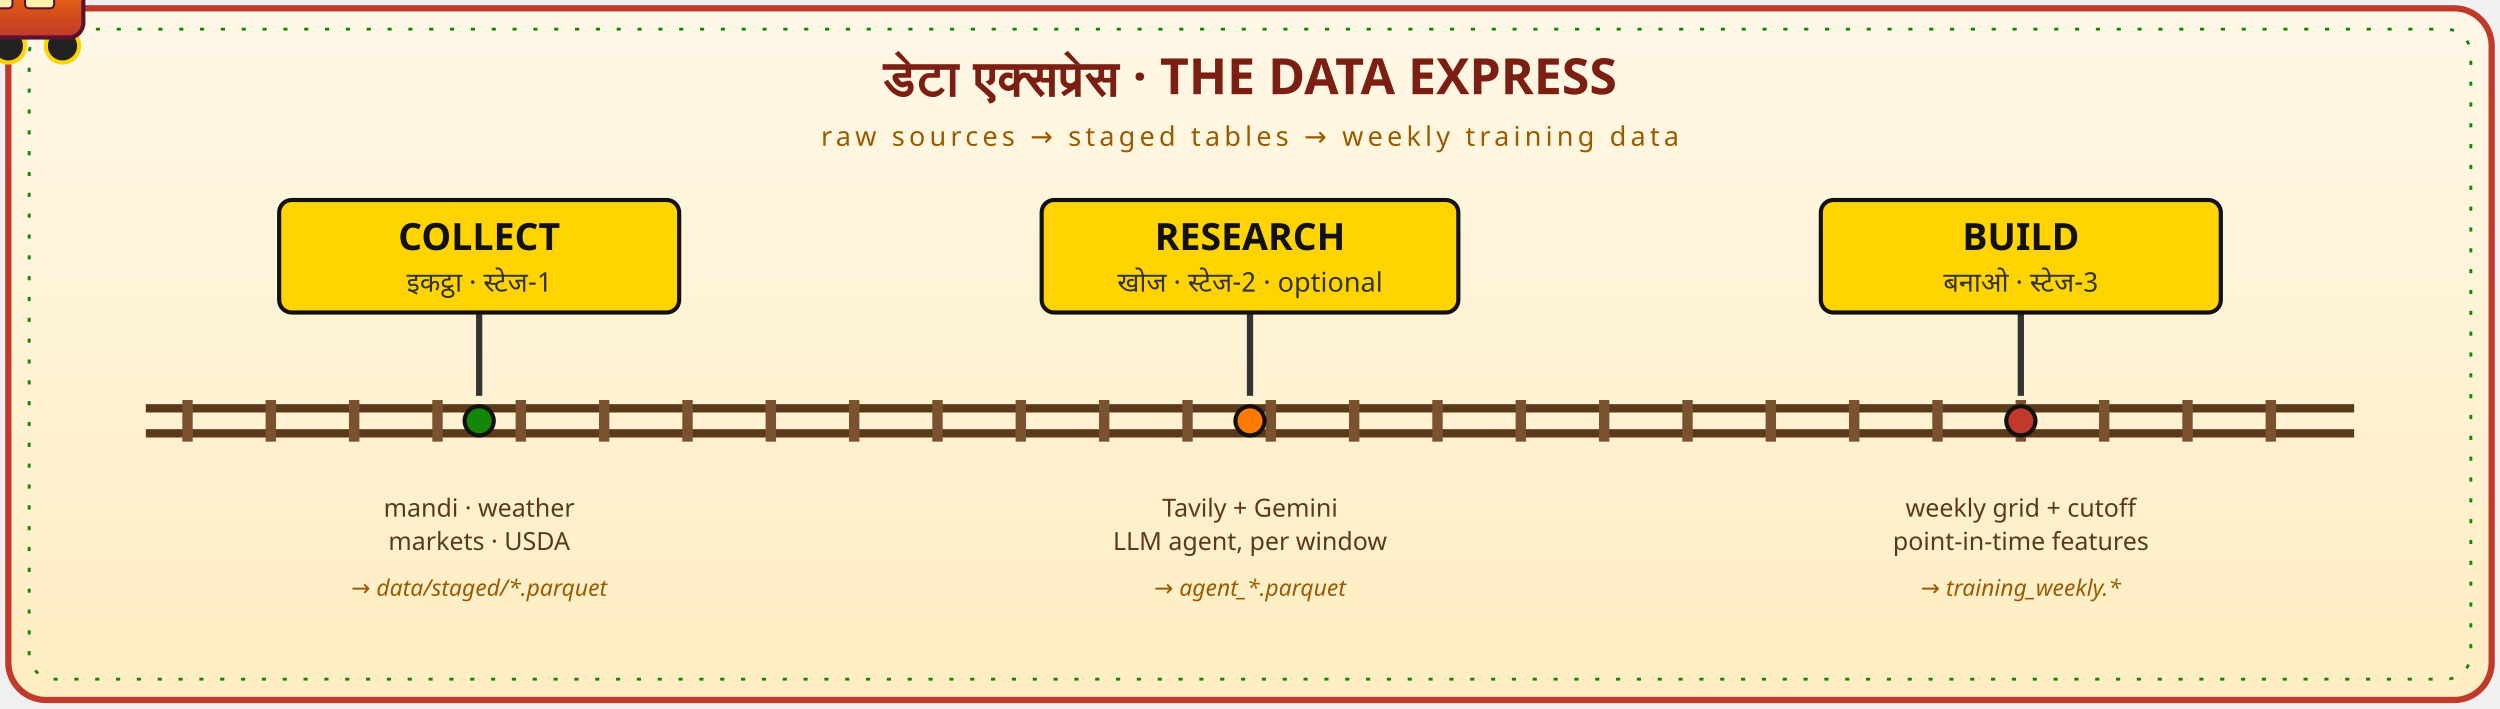
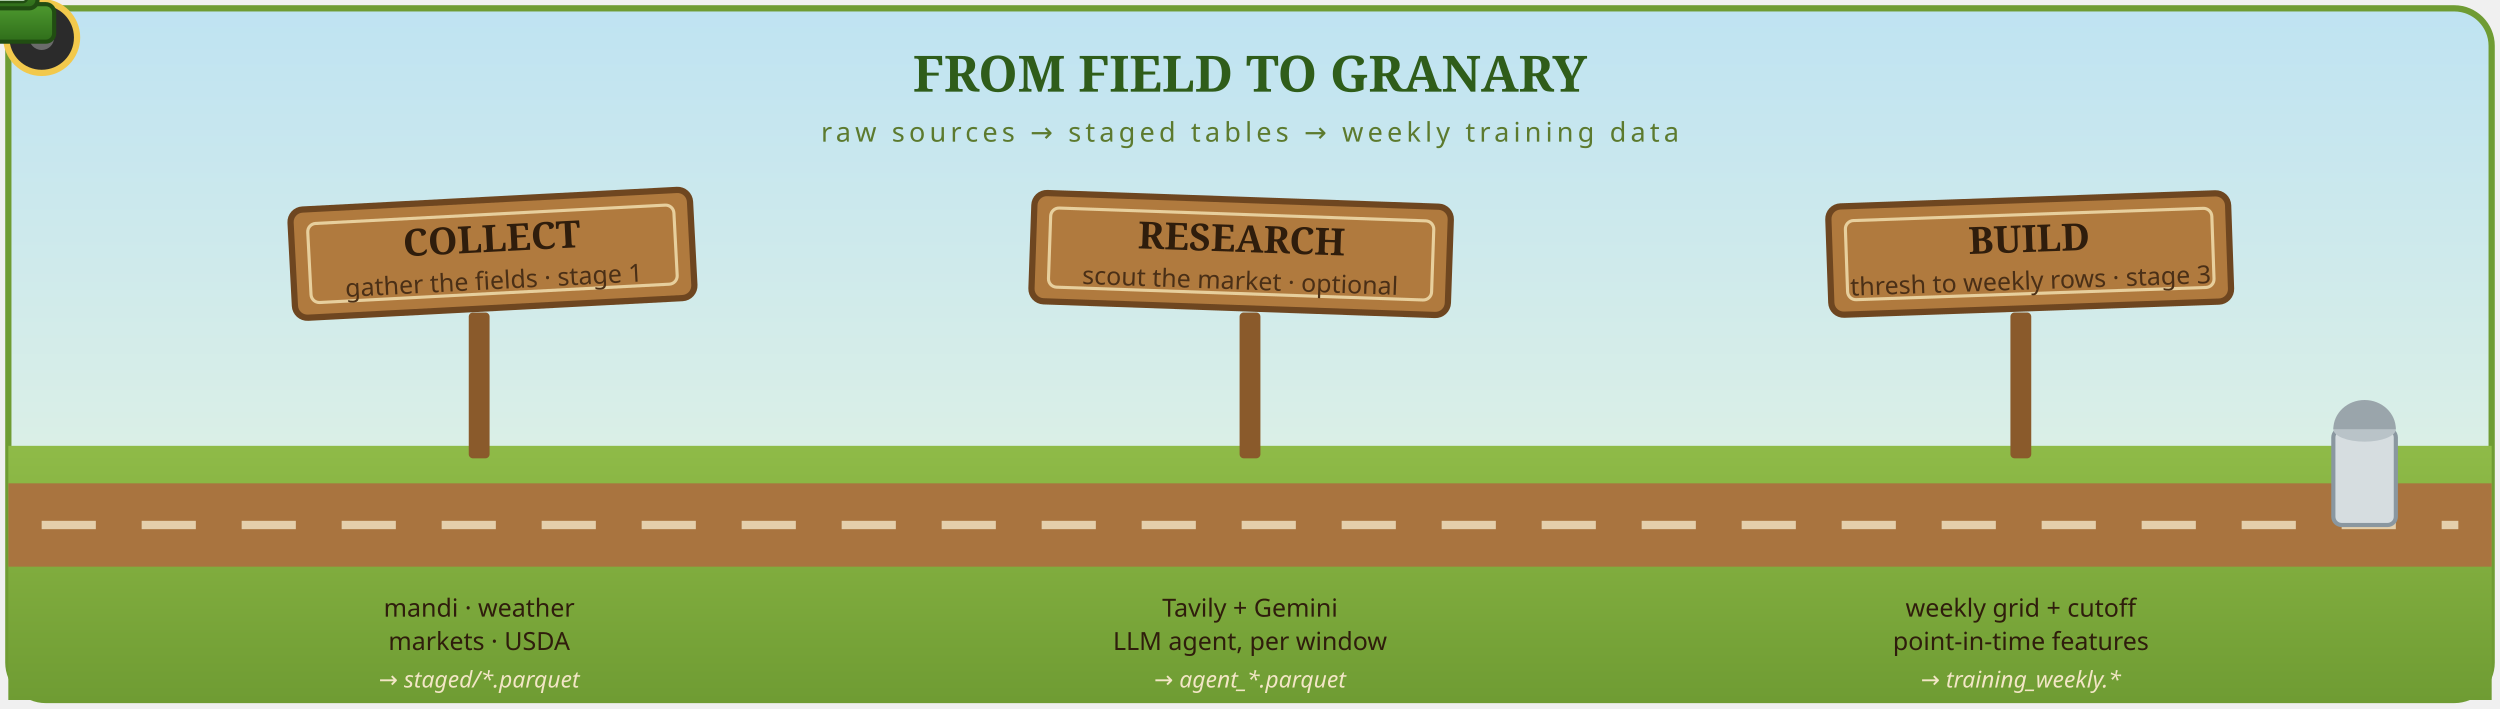
- <svg xmlns="http://www.w3.org/2000/svg" viewBox="0 0 1200 340" width="1200" height="340" role="img" aria-label="Data pipeline as an Indian Railways journey: Collect, Research, Build">
+ <svg xmlns="http://www.w3.org/2000/svg" viewBox="0 0 1200 340" width="1200" height="340" role="img" aria-label="Data pipeline from field to granary: Collect, Research, Build">
  <defs>
-     <linearGradient id="parch" x1="0" y1="0" x2="0" y2="1">
-       <stop offset="0" stop-color="#fff8e7" />
-       <stop offset="1" stop-color="#ffedc2" />
+     <linearGradient id="jsky" x1="0" y1="0" x2="0" y2="1">
+       <stop offset="0" stop-color="#bfe3f2" />
+       <stop offset="1" stop-color="#eaf6e0" />
    </linearGradient>
-     <linearGradient id="engine" x1="0" y1="0" x2="0" y2="1">
-       <stop offset="0" stop-color="#ff7a00" />
-       <stop offset="1" stop-color="#c0392b" />
+     <linearGradient id="jground" x1="0" y1="0" x2="0" y2="1">
+       <stop offset="0" stop-color="#8fbb48" />
+       <stop offset="1" stop-color="#6f9c33" />
    </linearGradient>
-     <g id="smoke">
-       <circle r="6" fill="#b9b9b9" opacity="0.8" />
+     <linearGradient id="tractor" x1="0" y1="0" x2="0" y2="1">
+       <stop offset="0" stop-color="#4e9a2f" />
+       <stop offset="1" stop-color="#2f6d1a" />
+     </linearGradient>
+     <g id="jsmoke">
+       <circle r="5" fill="#b9b9b9" opacity="0.8" />
    </g>
  </defs>
-   <rect x="4" y="4" width="1192" height="332" rx="18" fill="url(#parch)" stroke="#c0392b" stroke-width="3" />
-   <rect x="14" y="14" width="1172" height="312" rx="12" fill="none" stroke="#138808" stroke-width="1.4" stroke-dasharray="2 8" />
-   <text x="600" y="46" text-anchor="middle" font-family="'Trebuchet MS',sans-serif" font-size="24" font-weight="800" fill="#7a1f12">डेटा एक्सप्रेस · THE DATA EXPRESS</text>
-   <text x="600" y="70" text-anchor="middle" font-family="'Trebuchet MS',sans-serif" font-size="13" fill="#9a5b00" letter-spacing="2">raw sources → staged tables → weekly training data</text>
-   <g>
-     <line x1="70" y1="196" x2="1130" y2="196" stroke="#5b3a1a" stroke-width="4" />
-     <line x1="70" y1="208" x2="1130" y2="208" stroke="#5b3a1a" stroke-width="4" />
-     <g stroke="#7a5230" stroke-width="5">
-       <line x1="90" y1="192" x2="90" y2="212" />
-       <line x1="130" y1="192" x2="130" y2="212" />
-       <line x1="170" y1="192" x2="170" y2="212" />
-       <line x1="210" y1="192" x2="210" y2="212" />
-       <line x1="250" y1="192" x2="250" y2="212" />
-       <line x1="290" y1="192" x2="290" y2="212" />
-       <line x1="330" y1="192" x2="330" y2="212" />
-       <line x1="370" y1="192" x2="370" y2="212" />
-       <line x1="410" y1="192" x2="410" y2="212" />
-       <line x1="450" y1="192" x2="450" y2="212" />
-       <line x1="490" y1="192" x2="490" y2="212" />
-       <line x1="530" y1="192" x2="530" y2="212" />
-       <line x1="570" y1="192" x2="570" y2="212" />
-       <line x1="610" y1="192" x2="610" y2="212" />
-       <line x1="650" y1="192" x2="650" y2="212" />
-       <line x1="690" y1="192" x2="690" y2="212" />
-       <line x1="730" y1="192" x2="730" y2="212" />
-       <line x1="770" y1="192" x2="770" y2="212" />
-       <line x1="810" y1="192" x2="810" y2="212" />
-       <line x1="850" y1="192" x2="850" y2="212" />
-       <line x1="890" y1="192" x2="890" y2="212" />
-       <line x1="930" y1="192" x2="930" y2="212" />
-       <line x1="970" y1="192" x2="970" y2="212" />
-       <line x1="1010" y1="192" x2="1010" y2="212" />
-       <line x1="1050" y1="192" x2="1050" y2="212" />
-       <line x1="1090" y1="192" x2="1090" y2="212" />
-     </g>
+   <rect x="4" y="4" width="1192" height="332" rx="18" fill="url(#jsky)" stroke="#6f9c33" stroke-width="3" />
+   <text x="600" y="44" text-anchor="middle" font-family="'Georgia',serif" font-size="24" font-weight="800" fill="#2f5d1a">FROM FIELD TO GRANARY</text>
+   <text x="600" y="68" text-anchor="middle" font-family="'Trebuchet MS',sans-serif" font-size="13" fill="#5c7a2e" letter-spacing="2">raw sources → staged tables → weekly training data</text>
+   <rect x="4" y="214" width="1192" height="122" rx="0" fill="url(#jground)" />
+   <rect x="4" y="232" width="1192" height="40" fill="#a9743f" />
+   <rect x="4" y="232" width="1192" height="40" fill="none" />
+   <g stroke="#f3e6c6" stroke-width="4" stroke-dasharray="26 22" opacity="0.8">
+     <line x1="20" y1="252" x2="1180" y2="252" />
  </g>
  <g transform="translate(230 0)">
-     <line x1="0" y1="150" x2="0" y2="190" stroke="#333" stroke-width="3" />
-     <rect x="-96" y="96" width="192" height="54" rx="6" fill="#ffd400" stroke="#111" stroke-width="2" />
-     <text x="0" y="120" text-anchor="middle" font-family="'Trebuchet MS',sans-serif" font-size="18" font-weight="800" fill="#111">COLLECT</text>
-     <text x="0" y="140" text-anchor="middle" font-family="'Nirmala UI','Noto Sans Devanagari',sans-serif" font-size="13" fill="#333">इकट्ठा · स्टेज-1</text>
-     <circle cx="0" cy="202" r="7" fill="#138808" stroke="#111" stroke-width="2" />
-     <text x="0" y="248" text-anchor="middle" font-family="'Trebuchet MS',sans-serif" font-size="12" fill="#5b3a1a">mandi · weather</text>
-     <text x="0" y="264" text-anchor="middle" font-family="'Trebuchet MS',sans-serif" font-size="12" fill="#5b3a1a">markets · USDA</text>
-     <text x="0" y="286" text-anchor="middle" font-family="'Trebuchet MS',sans-serif" font-size="11" font-style="italic" fill="#9a5b00">→ data/staged/*.parquet</text>
+     <rect x="-5" y="150" width="10" height="70" rx="2" fill="#8a5a2b" />
+     <g transform="rotate(-3)">
+       <rect x="-96" y="96" width="192" height="52" rx="6" fill="#b07a3e" stroke="#6e4620" stroke-width="3" />
+       <rect x="-88" y="103" width="176" height="38" rx="4" fill="none" stroke="#e7cf9d" stroke-width="1.5" />
+       <text x="0" y="121" text-anchor="middle" font-family="'Georgia',serif" font-size="18" font-weight="800" fill="#2f1d0c">COLLECT</text>
+       <text x="0" y="139" text-anchor="middle" font-family="'Trebuchet MS',sans-serif" font-size="12" fill="#4a2f16">gather the fields · stage 1</text>
+     </g>
+     <text x="0" y="296" text-anchor="middle" font-family="'Trebuchet MS',sans-serif" font-size="12" fill="#2f1d0c">mandi · weather</text>
+     <text x="0" y="312" text-anchor="middle" font-family="'Trebuchet MS',sans-serif" font-size="12" fill="#2f1d0c">markets · USDA</text>
+     <text x="0" y="330" text-anchor="middle" font-family="'Trebuchet MS',sans-serif" font-size="11" font-style="italic" fill="#f3e6c6">→ staged/*.parquet</text>
  </g>
  <g transform="translate(600 0)">
-     <line x1="0" y1="150" x2="0" y2="190" stroke="#333" stroke-width="3" />
-     <rect x="-100" y="96" width="200" height="54" rx="6" fill="#ffd400" stroke="#111" stroke-width="2" />
-     <text x="0" y="120" text-anchor="middle" font-family="'Trebuchet MS',sans-serif" font-size="18" font-weight="800" fill="#111">RESEARCH</text>
-     <text x="0" y="140" text-anchor="middle" font-family="'Nirmala UI','Noto Sans Devanagari',sans-serif" font-size="13" fill="#333">खोज · स्टेज-2 · optional</text>
-     <circle cx="0" cy="202" r="7" fill="#ff7a00" stroke="#111" stroke-width="2" />
-     <text x="0" y="248" text-anchor="middle" font-family="'Trebuchet MS',sans-serif" font-size="12" fill="#5b3a1a">Tavily + Gemini</text>
-     <text x="0" y="264" text-anchor="middle" font-family="'Trebuchet MS',sans-serif" font-size="12" fill="#5b3a1a">LLM agent, per window</text>
-     <text x="0" y="286" text-anchor="middle" font-family="'Trebuchet MS',sans-serif" font-size="11" font-style="italic" fill="#9a5b00">→ agent_*.parquet</text>
+     <rect x="-5" y="150" width="10" height="70" rx="2" fill="#8a5a2b" />
+     <g transform="rotate(2)">
+       <rect x="-100" y="96" width="200" height="52" rx="6" fill="#b07a3e" stroke="#6e4620" stroke-width="3" />
+       <rect x="-92" y="103" width="184" height="38" rx="4" fill="none" stroke="#e7cf9d" stroke-width="1.5" />
+       <text x="0" y="121" text-anchor="middle" font-family="'Georgia',serif" font-size="18" font-weight="800" fill="#2f1d0c">RESEARCH</text>
+       <text x="0" y="139" text-anchor="middle" font-family="'Trebuchet MS',sans-serif" font-size="12" fill="#4a2f16">scout the market · optional</text>
+     </g>
+     <text x="0" y="296" text-anchor="middle" font-family="'Trebuchet MS',sans-serif" font-size="12" fill="#2f1d0c">Tavily + Gemini</text>
+     <text x="0" y="312" text-anchor="middle" font-family="'Trebuchet MS',sans-serif" font-size="12" fill="#2f1d0c">LLM agent, per window</text>
+     <text x="0" y="330" text-anchor="middle" font-family="'Trebuchet MS',sans-serif" font-size="11" font-style="italic" fill="#f3e6c6">→ agent_*.parquet</text>
  </g>
  <g transform="translate(970 0)">
-     <line x1="0" y1="150" x2="0" y2="190" stroke="#333" stroke-width="3" />
-     <rect x="-96" y="96" width="192" height="54" rx="6" fill="#ffd400" stroke="#111" stroke-width="2" />
-     <text x="0" y="120" text-anchor="middle" font-family="'Trebuchet MS',sans-serif" font-size="18" font-weight="800" fill="#111">BUILD</text>
-     <text x="0" y="140" text-anchor="middle" font-family="'Nirmala UI','Noto Sans Devanagari',sans-serif" font-size="13" fill="#333">बनाओ · स्टेज-3</text>
-     <circle cx="0" cy="202" r="7" fill="#c0392b" stroke="#111" stroke-width="2" />
-     <text x="0" y="248" text-anchor="middle" font-family="'Trebuchet MS',sans-serif" font-size="12" fill="#5b3a1a">weekly grid + cutoff</text>
-     <text x="0" y="264" text-anchor="middle" font-family="'Trebuchet MS',sans-serif" font-size="12" fill="#5b3a1a">point-in-time features</text>
-     <text x="0" y="286" text-anchor="middle" font-family="'Trebuchet MS',sans-serif" font-size="11" font-style="italic" fill="#9a5b00">→ training_weekly.*</text>
+     <rect x="-5" y="150" width="10" height="70" rx="2" fill="#8a5a2b" />
+     <g transform="rotate(-2)">
+       <rect x="-96" y="96" width="192" height="52" rx="6" fill="#b07a3e" stroke="#6e4620" stroke-width="3" />
+       <rect x="-88" y="103" width="176" height="38" rx="4" fill="none" stroke="#e7cf9d" stroke-width="1.5" />
+       <text x="0" y="121" text-anchor="middle" font-family="'Georgia',serif" font-size="18" font-weight="800" fill="#2f1d0c">BUILD</text>
+       <text x="0" y="139" text-anchor="middle" font-family="'Trebuchet MS',sans-serif" font-size="12" fill="#4a2f16">thresh to weekly rows · stage 3</text>
+     </g>
+     <text x="0" y="296" text-anchor="middle" font-family="'Trebuchet MS',sans-serif" font-size="12" fill="#2f1d0c">weekly grid + cutoff</text>
+     <text x="0" y="312" text-anchor="middle" font-family="'Trebuchet MS',sans-serif" font-size="12" fill="#2f1d0c">point-in-time features</text>
+     <text x="0" y="330" text-anchor="middle" font-family="'Trebuchet MS',sans-serif" font-size="11" font-style="italic" fill="#f3e6c6">→ training_weekly.*</text>
+   </g>
+   <g transform="translate(1120 206)">
+     <rect x="0" y="0" width="30" height="46" rx="4" fill="#d6dde0" stroke="#8a97a0" stroke-width="2" />
+     <ellipse cx="15" cy="0" rx="15" ry="6" fill="#b9c3c8" />
+     <path d="M0 0 A15 14 0 0 1 30 0" fill="#9aa5ab" />
  </g>
  <g>
-     <animateMotion dur="9s" repeatCount="indefinite" rotate="0" path="M60 170 L1140 170" />
-     <g transform="translate(-6 -30)">
-       <use href="#smoke">
-         <animate attributeName="opacity" values="0;0.9;0" dur="1.4s" repeatCount="indefinite" />
-         <animateTransform attributeName="transform" type="translate" values="0 0;-10 -24;-20 -44" dur="1.4s" repeatCount="indefinite" />
+     <animateMotion dur="10s" repeatCount="indefinite" rotate="0" path="M40 258 L1090 258" />
+     <g transform="translate(-10 -40)">
+       <use href="#jsmoke">
+         <animate attributeName="opacity" values="0;0.9;0" dur="1.3s" repeatCount="indefinite" />
+         <animateTransform attributeName="transform" type="translate" values="0 0;-8 -22;-16 -40" dur="1.3s" repeatCount="indefinite" />
      </use>
    </g>
-     <circle cx="-22" cy="22" r="8" fill="#222" stroke="#ffd400" stroke-width="2" />
-     <circle cx="4" cy="22" r="8" fill="#222" stroke="#ffd400" stroke-width="2" />
-     <circle cx="30" cy="22" r="8" fill="#222" stroke="#ffd400" stroke-width="2" />
-     <rect x="-34" y="-16" width="74" height="34" rx="7" fill="url(#engine)" stroke="#5a1230" stroke-width="2" />
-     <rect x="-30" y="-30" width="20" height="18" rx="3" fill="#138808" stroke="#5a1230" stroke-width="1.5" />
-     <rect x="-8" y="-10" width="14" height="14" rx="2" fill="#fff3b0" stroke="#5a1230" />
-     <rect x="12" y="-10" width="14" height="14" rx="2" fill="#fff3b0" stroke="#5a1230" />
-     <rect x="-28" y="-26" width="9" height="12" rx="2" fill="#2d0b3a" />
-     <line x1="40" y1="-16" x2="40" y2="-34" stroke="#333" stroke-width="2" />
-     <rect x="40" y="-34" width="18" height="5" fill="#FF9933" />
-     <rect x="40" y="-29" width="18" height="5" fill="#ffffff" />
-     <rect x="40" y="-24" width="18" height="5" fill="#138808" />
+     <circle cx="20" cy="18" r="17" fill="#2b2b2b" stroke="#f2c94c" stroke-width="3" />
+     <circle cx="20" cy="18" r="6" fill="#6b6b6b" />
+     <circle cx="-22" cy="24" r="10" fill="#2b2b2b" stroke="#f2c94c" stroke-width="2.5" />
+     <circle cx="-22" cy="24" r="3.5" fill="#6b6b6b" />
+     <rect x="-30" y="2" width="56" height="18" rx="4" fill="url(#tractor)" stroke="#214d12" stroke-width="2" />
+     <rect x="-8" y="-16" width="26" height="20" rx="4" fill="url(#tractor)" stroke="#214d12" stroke-width="2" />
+     <rect x="-3" y="-12" width="16" height="13" rx="2" fill="#cfeacd" stroke="#214d12" stroke-width="1.2" />
+     <rect x="-20" y="-14" width="5" height="16" rx="2" fill="#2b2b2b" />
+     <circle cx="-40" cy="14" r="6" fill="#2b2b2b" stroke="#f2c94c" stroke-width="1.5" />
+     <path d="M-62 20 L-62 8 L-34 8 L-34 20 Z" fill="#8a5a2b" stroke="#5c3a18" stroke-width="1.5" />
+     <path d="M-60 8 q13 -8 24 0 q-12 3 -24 0Z" fill="#E3B23C" />
  </g>
</svg>
